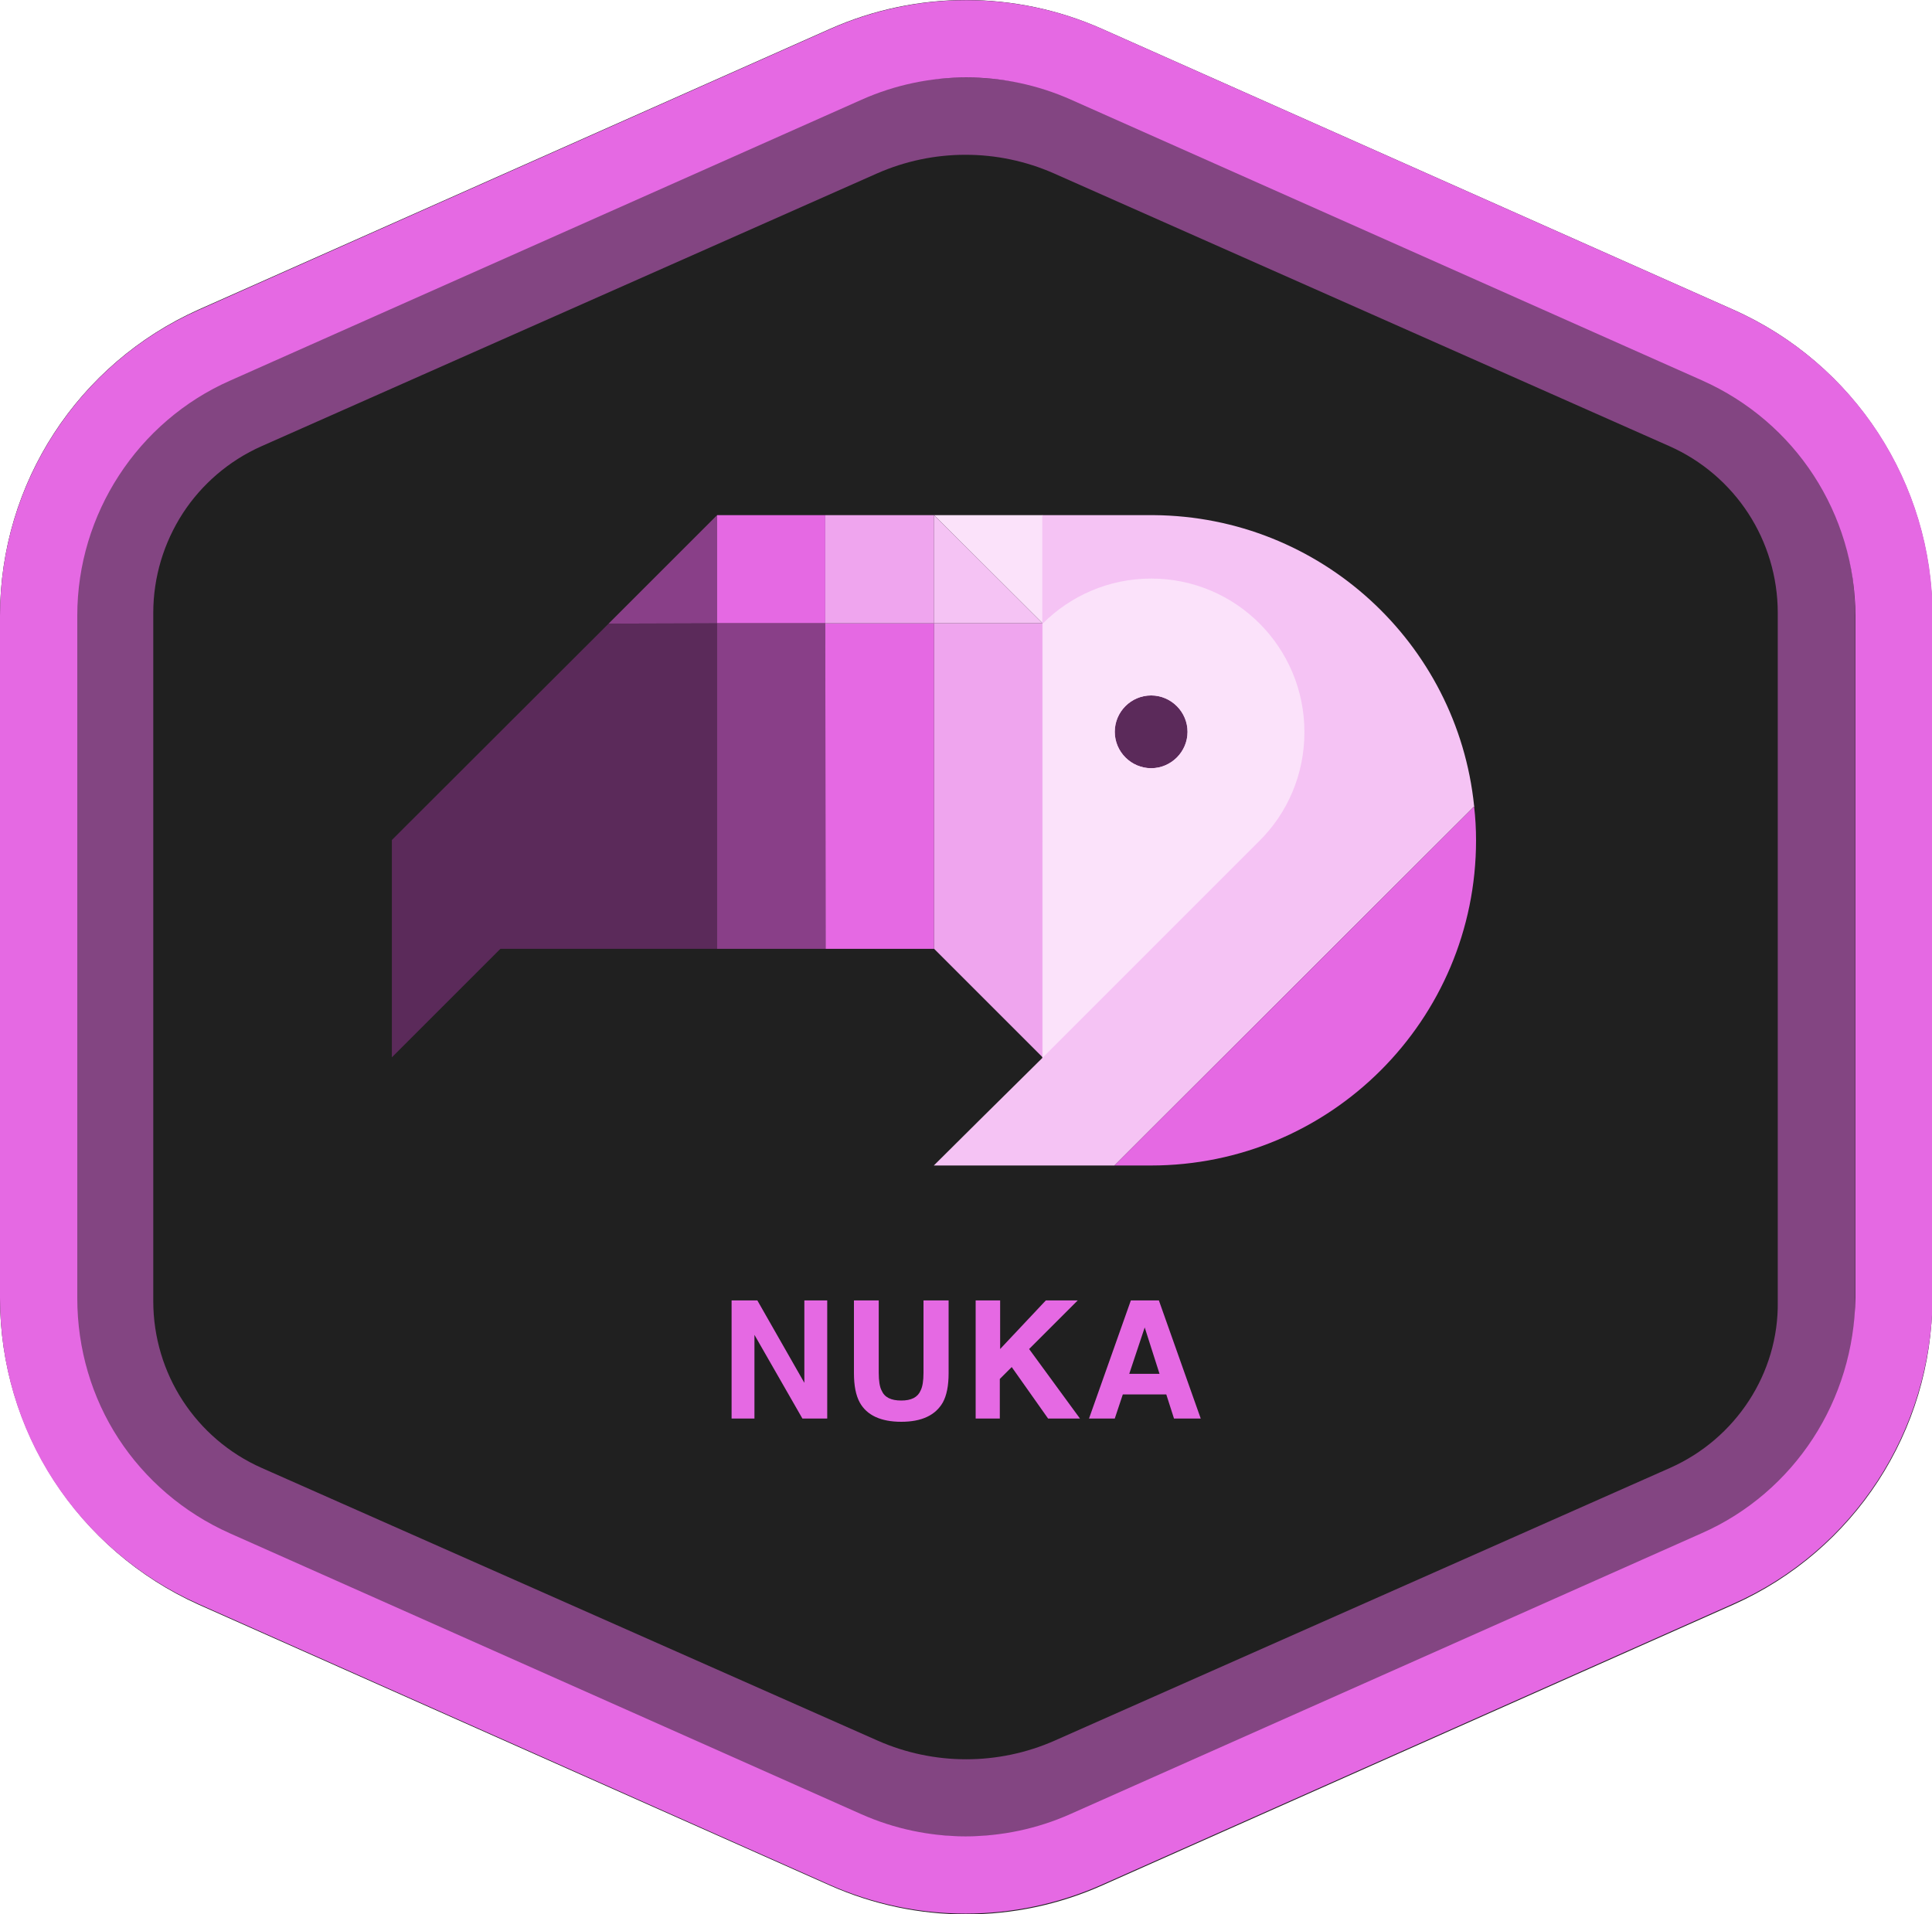
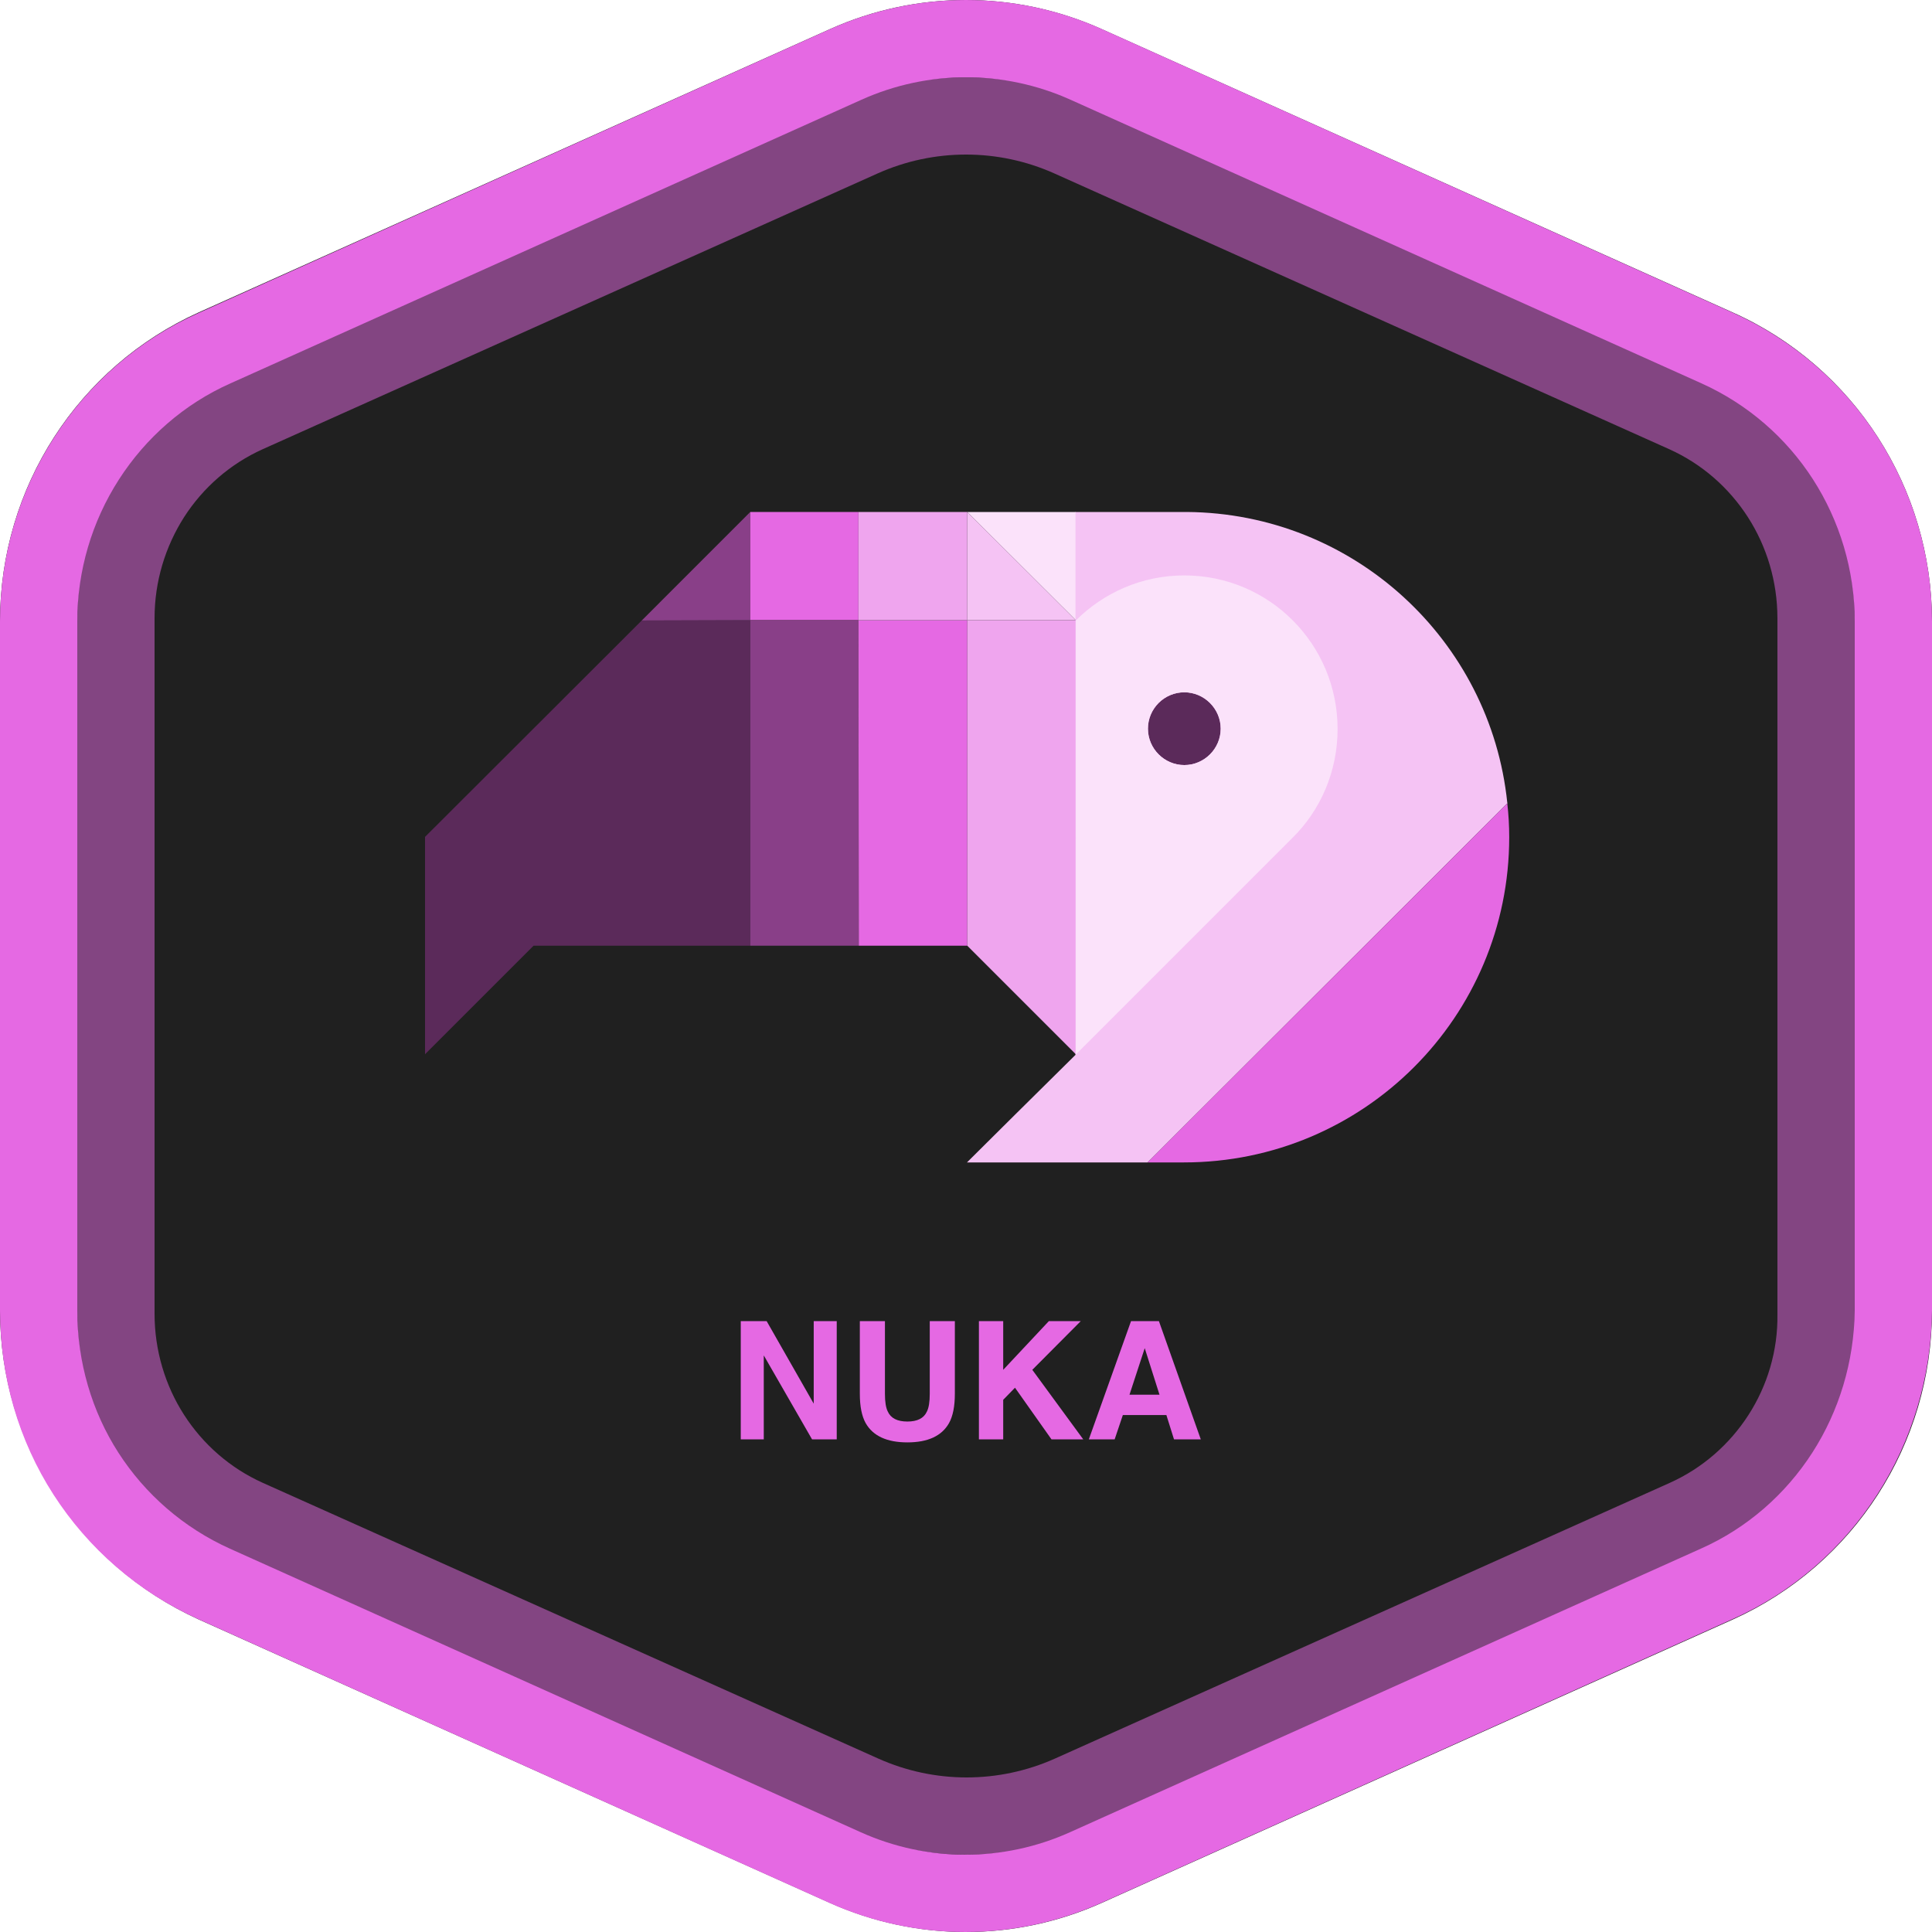
- <svg xmlns="http://www.w3.org/2000/svg" version="1.1" id="Layer_1" x="0px" y="0px" viewBox="0 0 600 594.3" style="enable-background:new 0 0 600 594.3;" xml:space="preserve">
-   <path id="Polygon-Copy-4_6_" style="fill-rule:evenodd;clip-rule:evenodd;fill:#202020;" d="M342.3,9l196,87.2  c37.6,16.7,61.8,54,61.8,95.1v212c0,41.1-24.2,78.3-61.8,95.1l-196,87.2c-26.9,12-57.6,12-84.6,0l-196-87.2  C24.2,481.5,0,444.3,0,403.2v-212c0-41.1,24.2-78.3,61.8-95.1L257.7,9C284.6-3,315.4-3,342.3,9z" />
-   <path id="Polygon-Copy-5_6_" class="inner-ring" style="opacity:0.5;fill:none;stroke:#E569E3;stroke-width:24;stroke-miterlimit:10;enable-background:new    ;" d="  M553.2,441.6c-7.1,10.9-17.3,19.8-29.7,25.3l-191.1,84.7c-20.6,9.1-44.1,9.1-64.7,0L76.4,466.9c-12.4-5.5-22.6-14.4-29.7-25.3  s-11.1-23.9-11.1-37.5V190.4c0-13.6,4-26.5,11.1-37.5c7.1-10.9,17.3-19.8,29.7-25.3l191.1-84.7c20.6-9.1,44.1-9.1,64.7,0l191.1,84.7  c12.4,5.5,22.6,14.4,29.7,25.3c7.1,10.9,11.1,23.9,11.1,37.5v213.7C564.3,417.7,560.3,430.7,553.2,441.6z" />
-   <path id="Polygon-Copy_6_" class="outer-ring" style="fill:none;stroke:#E569E3;stroke-width:24;stroke-miterlimit:10;" d="M573.1,453.3  c-9.5,14.6-23.2,26.6-39.8,33.9l-196,87.2c-23.8,10.6-51,10.6-74.8,0l-196-87.2c-16.6-7.4-30.3-19.3-39.8-33.9S12,421.3,12,403.2  v-212c0-18.2,5.4-35.5,14.9-50.1s23.2-26.6,39.8-33.9l196-87.2c23.8-10.6,51-10.6,74.8,0l196,87.2c16.6,7.4,30.3,19.3,39.8,33.9  s14.9,32,14.9,50.1v212C588,421.3,582.6,438.7,573.1,453.3z" />
-   <g>
-     <path style="fill:#E569E3;" d="M227.2,403.9h8l14.6,25.6v-25.6h7.1v36.7h-7.7l-14.9-26v26h-7.1V403.9z" />
-     <path style="fill:#E569E3;" d="M265.1,403.9h7.8v22.5c0,2.5,0.3,4.4,0.9,5.5c0.9,2.1,2.9,3.1,6.1,3.1c3.1,0,5.1-1,6-3.1   c0.6-1.2,0.9-3,0.9-5.5v-22.5h7.8v22.6c0,3.9-0.6,6.9-1.8,9.1c-2.3,4-6.6,6-12.9,6s-10.7-2-12.9-6c-1.2-2.2-1.8-5.2-1.8-9.1V403.9z   " />
-     <path style="fill:#E569E3;" d="M303.1,403.9h7.5V419l14.2-15.1h9.9L319.6,419l15.8,21.6h-9.9l-11.3-16l-3.7,3.7v12.3h-7.5V403.9z" />
-     <path style="fill:#E569E3;" d="M351.2,403.9h8.7l13,36.7h-8.3l-2.4-7.5h-13.5l-2.5,7.5h-8L351.2,403.9z M350.7,426.7h9.4l-4.6-14.4   L350.7,426.7z" />
+ <svg xmlns="http://www.w3.org/2000/svg" width="600" height="600" fill="none" role="img" aria-labelledby="nuka-title">
+   <path fill-rule="evenodd" d="M342.243 9.082L538.21 97.074c37.594 16.851 61.79 54.49 61.79 95.963v213.926c0 41.473-24.196 79.011-61.79 95.963l-195.967 87.992c-26.896 12.109-57.59 12.109-84.586 0L61.69 502.926C24.196 485.873 0 448.335 0 406.862V192.936c0-41.473 24.196-79.011 61.79-95.963L257.657 9.082a103.02 103.02 0 0 1 84.586 0z" fill="#202020" />
+   <g stroke="#e569e3" stroke-width="24" stroke-miterlimit="10">
+     <path class="inner-ring" opacity=".5" d="M553.103 445.911c-7.093 11.018-17.283 20.015-29.671 25.574l-190.917 85.616c-20.58 9.199-44.057 9.199-64.638 0L76.761 471.485c-12.388-5.559-22.578-14.556-29.672-25.574S36 421.753 36 408.006V191.994c0-13.747 3.996-26.786 11.089-37.905 7.093-11.018 17.283-20.015 29.672-25.574l190.916-85.616a79.15 79.15 0 0 1 64.638 0l190.917 85.616c12.388 5.559 22.578 14.556 29.672 25.574s11.089 24.158 11.089 37.905v216.012c.2 13.747-3.796 26.887-10.89 37.905z" />
+     <path class="outer-ring" d="M572.905 457.66c-9.497 14.746-23.192 26.866-39.786 34.239l-195.932 88.072c-23.792 10.705-50.982 10.705-74.774 0L66.481 491.899c-16.594-7.474-30.289-19.493-39.786-34.239S12 425.34 12 407.059V192.941a93.38 93.38 0 0 1 14.895-50.601c9.497-14.746 23.192-26.866 39.786-34.239L262.613 20.03c23.792-10.706 50.982-10.706 74.774 0l195.932 88.072c16.594 7.474 30.289 19.493 39.786 34.239S588 174.66 588 192.941v214.118c-.2 18.281-5.598 35.855-15.095 50.601z" />
  </g>
-   <g>
-     <polygon style="fill:#5B2A5A;" points="121.7,328.4 121.7,260.9 189,193.7 222.7,193.6 222.7,294.7 155.4,294.7  " />
-     <polygon style="fill:#893F88;" points="222.7,160 189,193.7 222.7,193.6  " />
-     <polygon style="fill:#E569E3;" points="256.3,160 222.7,160 222.7,193.6 256.3,193.6  " />
-     <polygon style="fill:#893F88;" points="256.4,294.7 256.3,193.6 222.7,193.6 222.7,294.7  " />
-     <polygon style="fill:#E569E3;" points="290.1,294.7 256.4,294.7 256.3,193.6 290.1,193.6  " />
-     <polygon style="fill:#EFA5EE;" points="290.1,160 256.3,160 256.3,193.6 290.1,193.6  " />
-     <polygon style="fill:#FBE2FA;" points="323.8,160 290.1,160 323.8,193.6  " />
-     <polygon style="fill:#F5C3F4;" points="290.1,193.6 290.1,160 323.8,193.6  " />
-     <polygon style="fill:#EFA5EE;" points="323.8,328.4 290.1,294.7 290.1,193.6 323.8,193.6  " />
-     <path style="fill:#F5C3F4;" d="M457.9,250.4L357.4,350.7l-10.7,10.7l-0.6,0.6l-56.1,0l14.8-14.7l18.9-18.7V160h34.6   c51.8,0.4,94.3,39.8,99.5,90.3C457.9,250.4,457.9,250.4,457.9,250.4z" />
-     <path style="fill:#E569E3;" d="M458.4,261c0,55.8-45.2,101-101,101h-11.3l0.6-0.6l10.7-10.7l100.4-100.2   C458.2,253.9,458.4,257.4,458.4,261z" />
-     <path style="fill:#5B2A5A;" d="M368.8,227.3c0,6.2-5.1,11.3-11.3,11.3s-11.3-5.1-11.3-11.3c0-6.2,5.1-11.3,11.3-11.3   S368.8,221.1,368.8,227.3z" />
-     <path style="fill:#FBE2FA;" d="M357.5,179.7c-13.2,0-25.1,5.4-33.7,14l0,67.4l0.1,0.1h-0.1v67.3l67.3-67.3c8.7-8.6,14-20.6,14-33.8   C405.1,201,383.8,179.7,357.5,179.7z M357.5,216c6.2,0,11.3,5.1,11.3,11.3c0,6.2-5.1,11.3-11.3,11.3s-11.3-5.1-11.3-11.3   C346.2,221.1,351.2,216,357.5,216z" />
-   </g>
+   <path d="M259.857 447h-7.669l-14.992-26.073V447h-7.147v-36.706h8.044l14.617 25.624v-25.624h7.147V447zm28.887-14.145v-22.561h7.795v22.561c0 3.902-.606 6.94-1.818 9.115-2.258 3.984-6.566 5.976-12.925 5.976s-10.674-1.992-12.949-5.976c-1.212-2.175-1.818-5.213-1.818-9.115v-22.561h7.795v22.561c0 2.524.299 4.367.896 5.529.93 2.058 2.955 3.088 6.076 3.088 3.105 0 5.122-1.03 6.052-3.088.597-1.162.896-3.005.896-5.529zM336.407 447h-9.861l-11.331-16.037-3.66 3.76V447h-7.546v-36.706h7.546v15.116l14.169-15.116h9.911l-15.041 15.116L336.407 447zm25.824-7.545h-13.522l-2.54 7.545h-8.019l13.099-36.706h8.666L372.914 447h-8.317l-2.366-7.545zm-2.142-6.326l-4.582-14.443-4.731 14.443h9.313z" fill="#e569e3" />
+   <path d="M132 327.4v-67.5l67.3-67.2 33.7-.1v101.1h-67.3L132 327.4z" fill="#5b2a5a" />
+   <path d="M233 159l-33.7 33.7 33.7-.1V159z" fill="#893f88" />
+   <path d="M266.6 159H233v33.6h33.6V159z" fill="#e569e3" />
+   <path d="M266.7 293.7l-.1-101.1H233v101.1h33.7z" fill="#893f88" />
+   <path d="M300.4 293.7h-33.7l-.1-101.1h33.8v101.1z" fill="#e569e3" />
+   <path d="M300.4 159h-33.8v33.6h33.8V159z" fill="#efa5ee" />
+   <path d="M334.1 159h-33.7l33.7 33.6V159z" fill="#fbe2fa" />
+   <path d="M300.4 192.6V159l33.7 33.6h-33.7z" fill="#f5c3f4" />
+   <path d="M334.1 327.4l-33.7-33.7V192.6h33.7v134.8z" fill="#efa5ee" />
+   <path d="M468.2 249.4L367.7 349.7 357 360.4l-.6.6h-56.1l14.8-14.7 18.9-18.7V159h34.6c51.8.4 94.3 39.8 99.5 90.3l.1.1z" fill="#f5c3f4" />
+   <path d="M468.7 260c0 55.8-45.2 101-101 101h-11.3l.6-.6 10.7-10.7 100.4-100.2c.4 3.4.6 6.9.6 10.5z" fill="#e569e3" />
+   <path d="M379.1 226.3c0 6.2-5.1 11.3-11.3 11.3s-11.3-5.1-11.3-11.3 5.1-11.3 11.3-11.3 11.3 5.1 11.3 11.3z" fill="#5b2a5a" />
+   <path d="M367.8 178.7c-13.2 0-25.1 5.4-33.7 14v67.4l.1.1h-.1v67.3l67.3-67.3c8.7-8.6 14-20.6 14-33.8 0-26.4-21.3-47.7-47.6-47.7zm0 36.3c6.2 0 11.3 5.1 11.3 11.3s-5.1 11.3-11.3 11.3-11.3-5.1-11.3-11.3a11.29 11.29 0 0 1 11.3-11.3z" fill="#fbe2fa" />
</svg>
